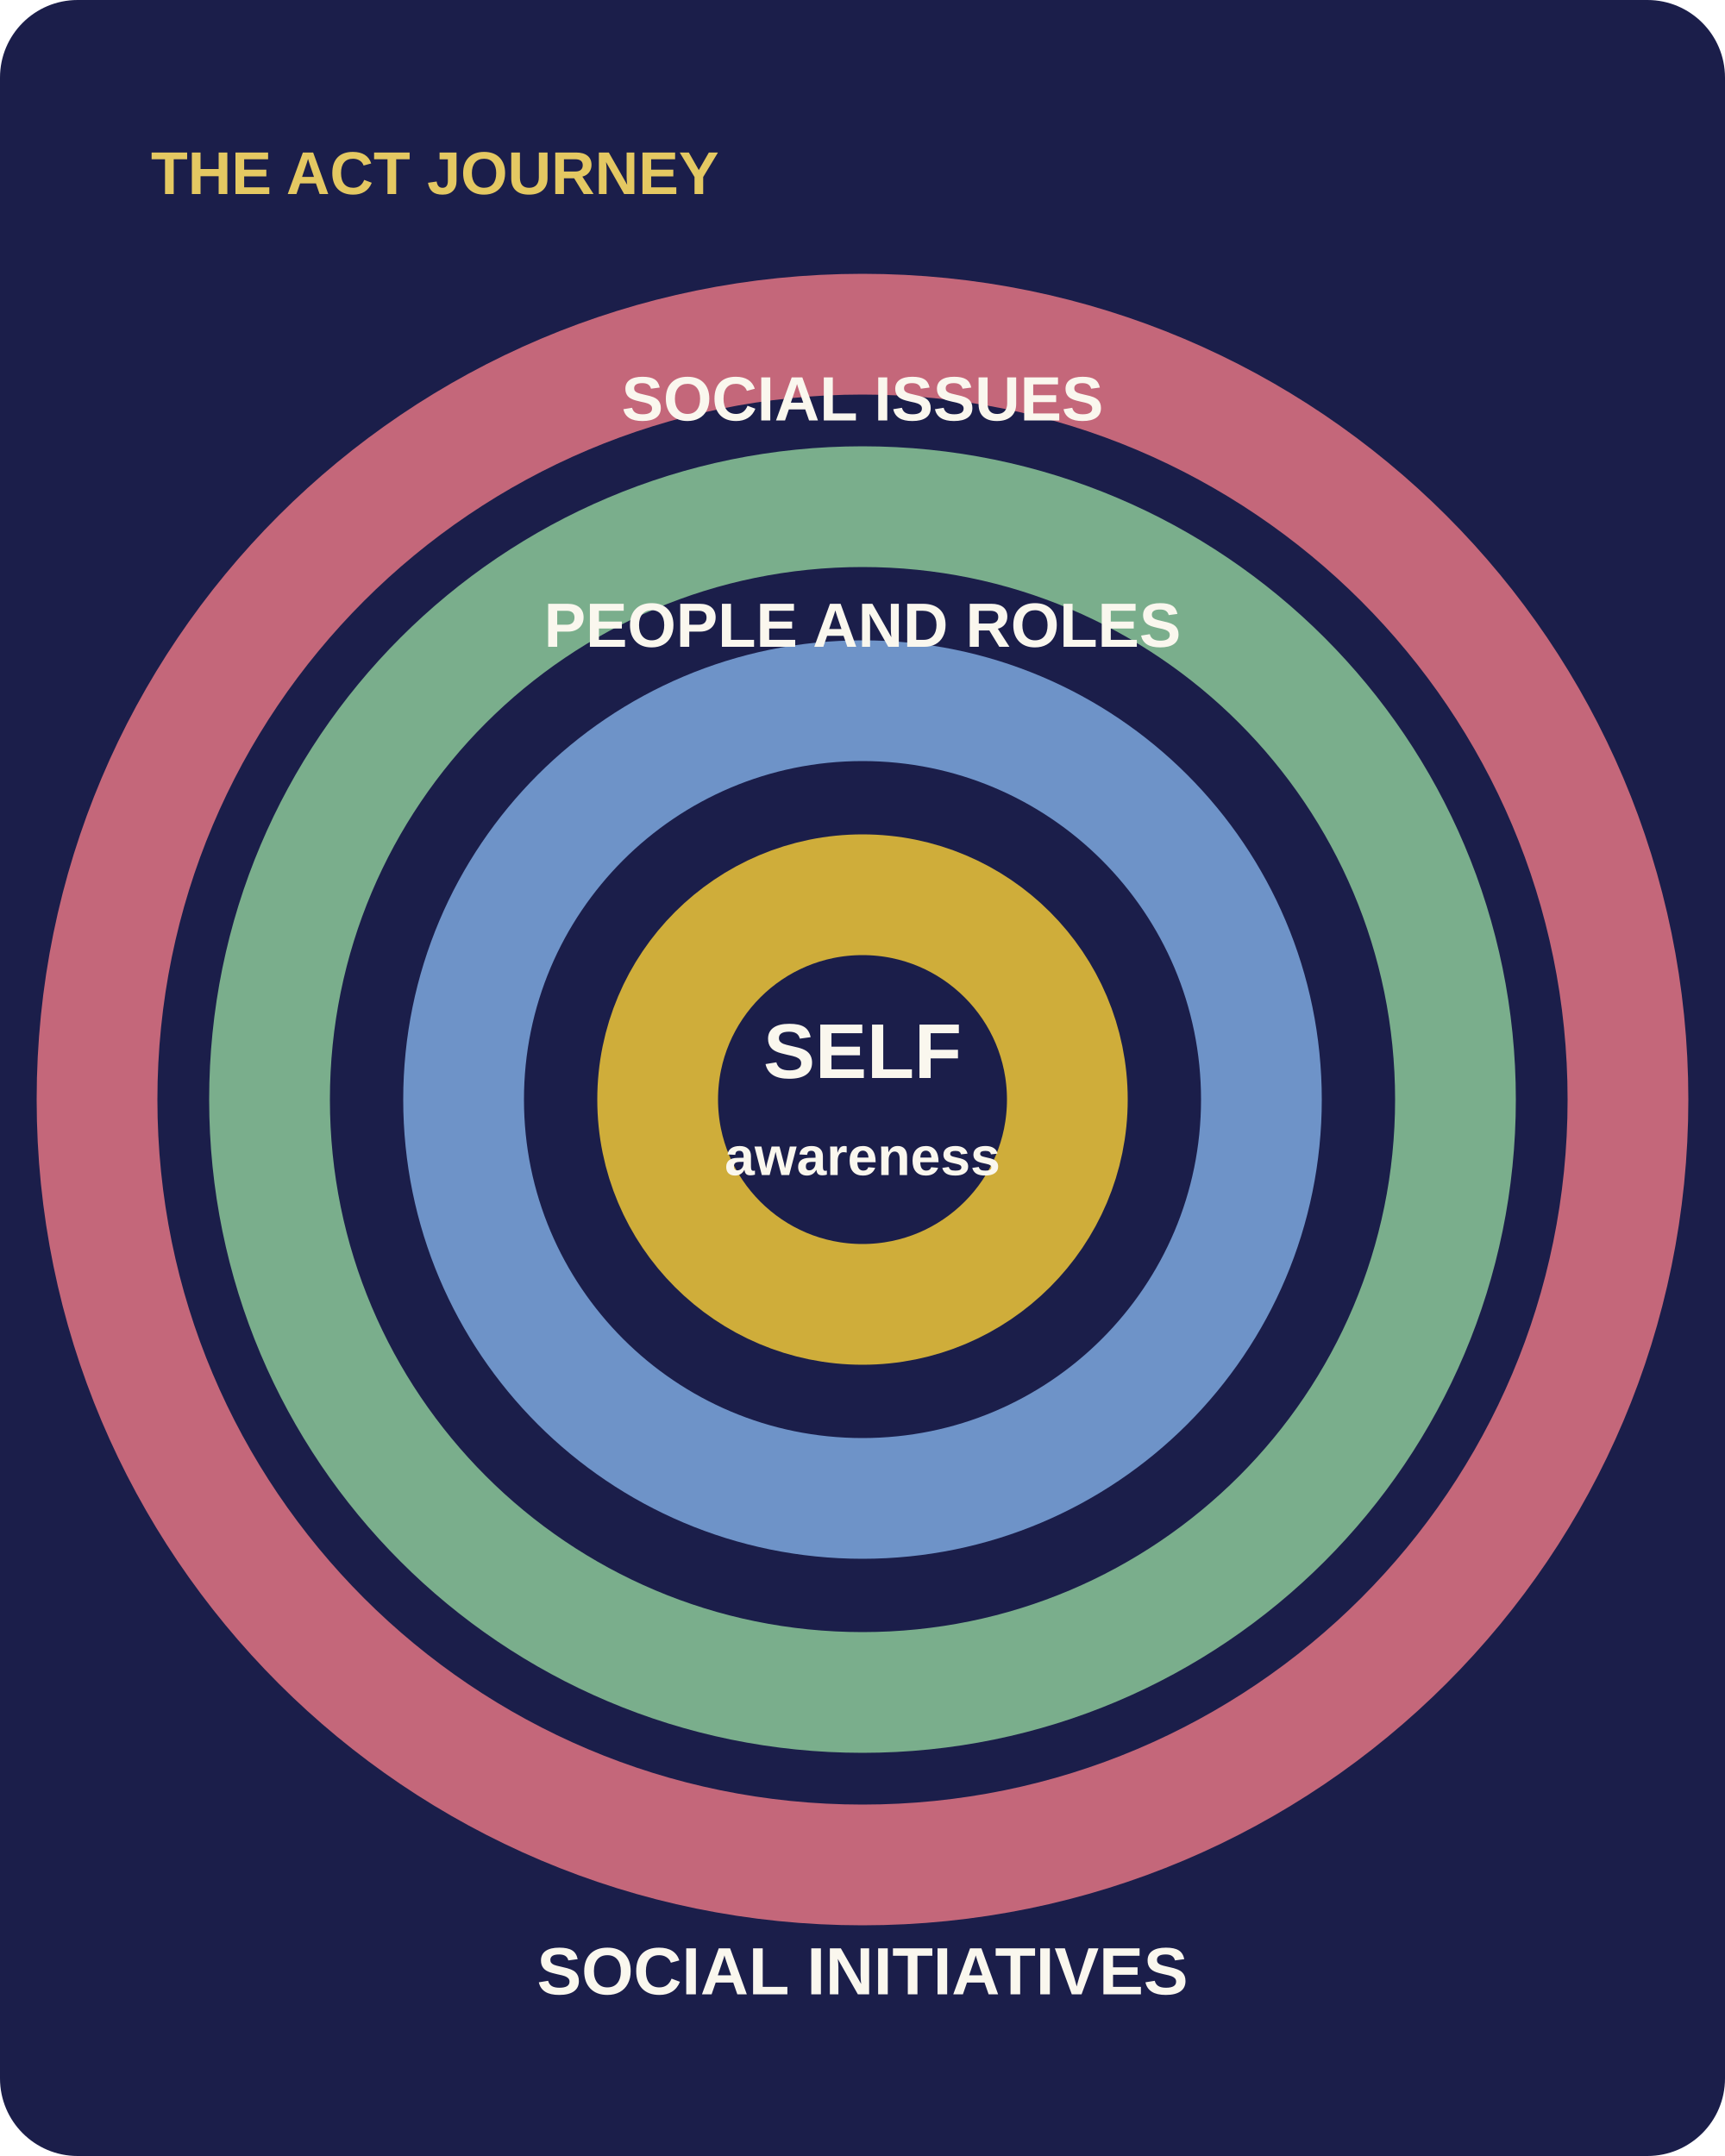
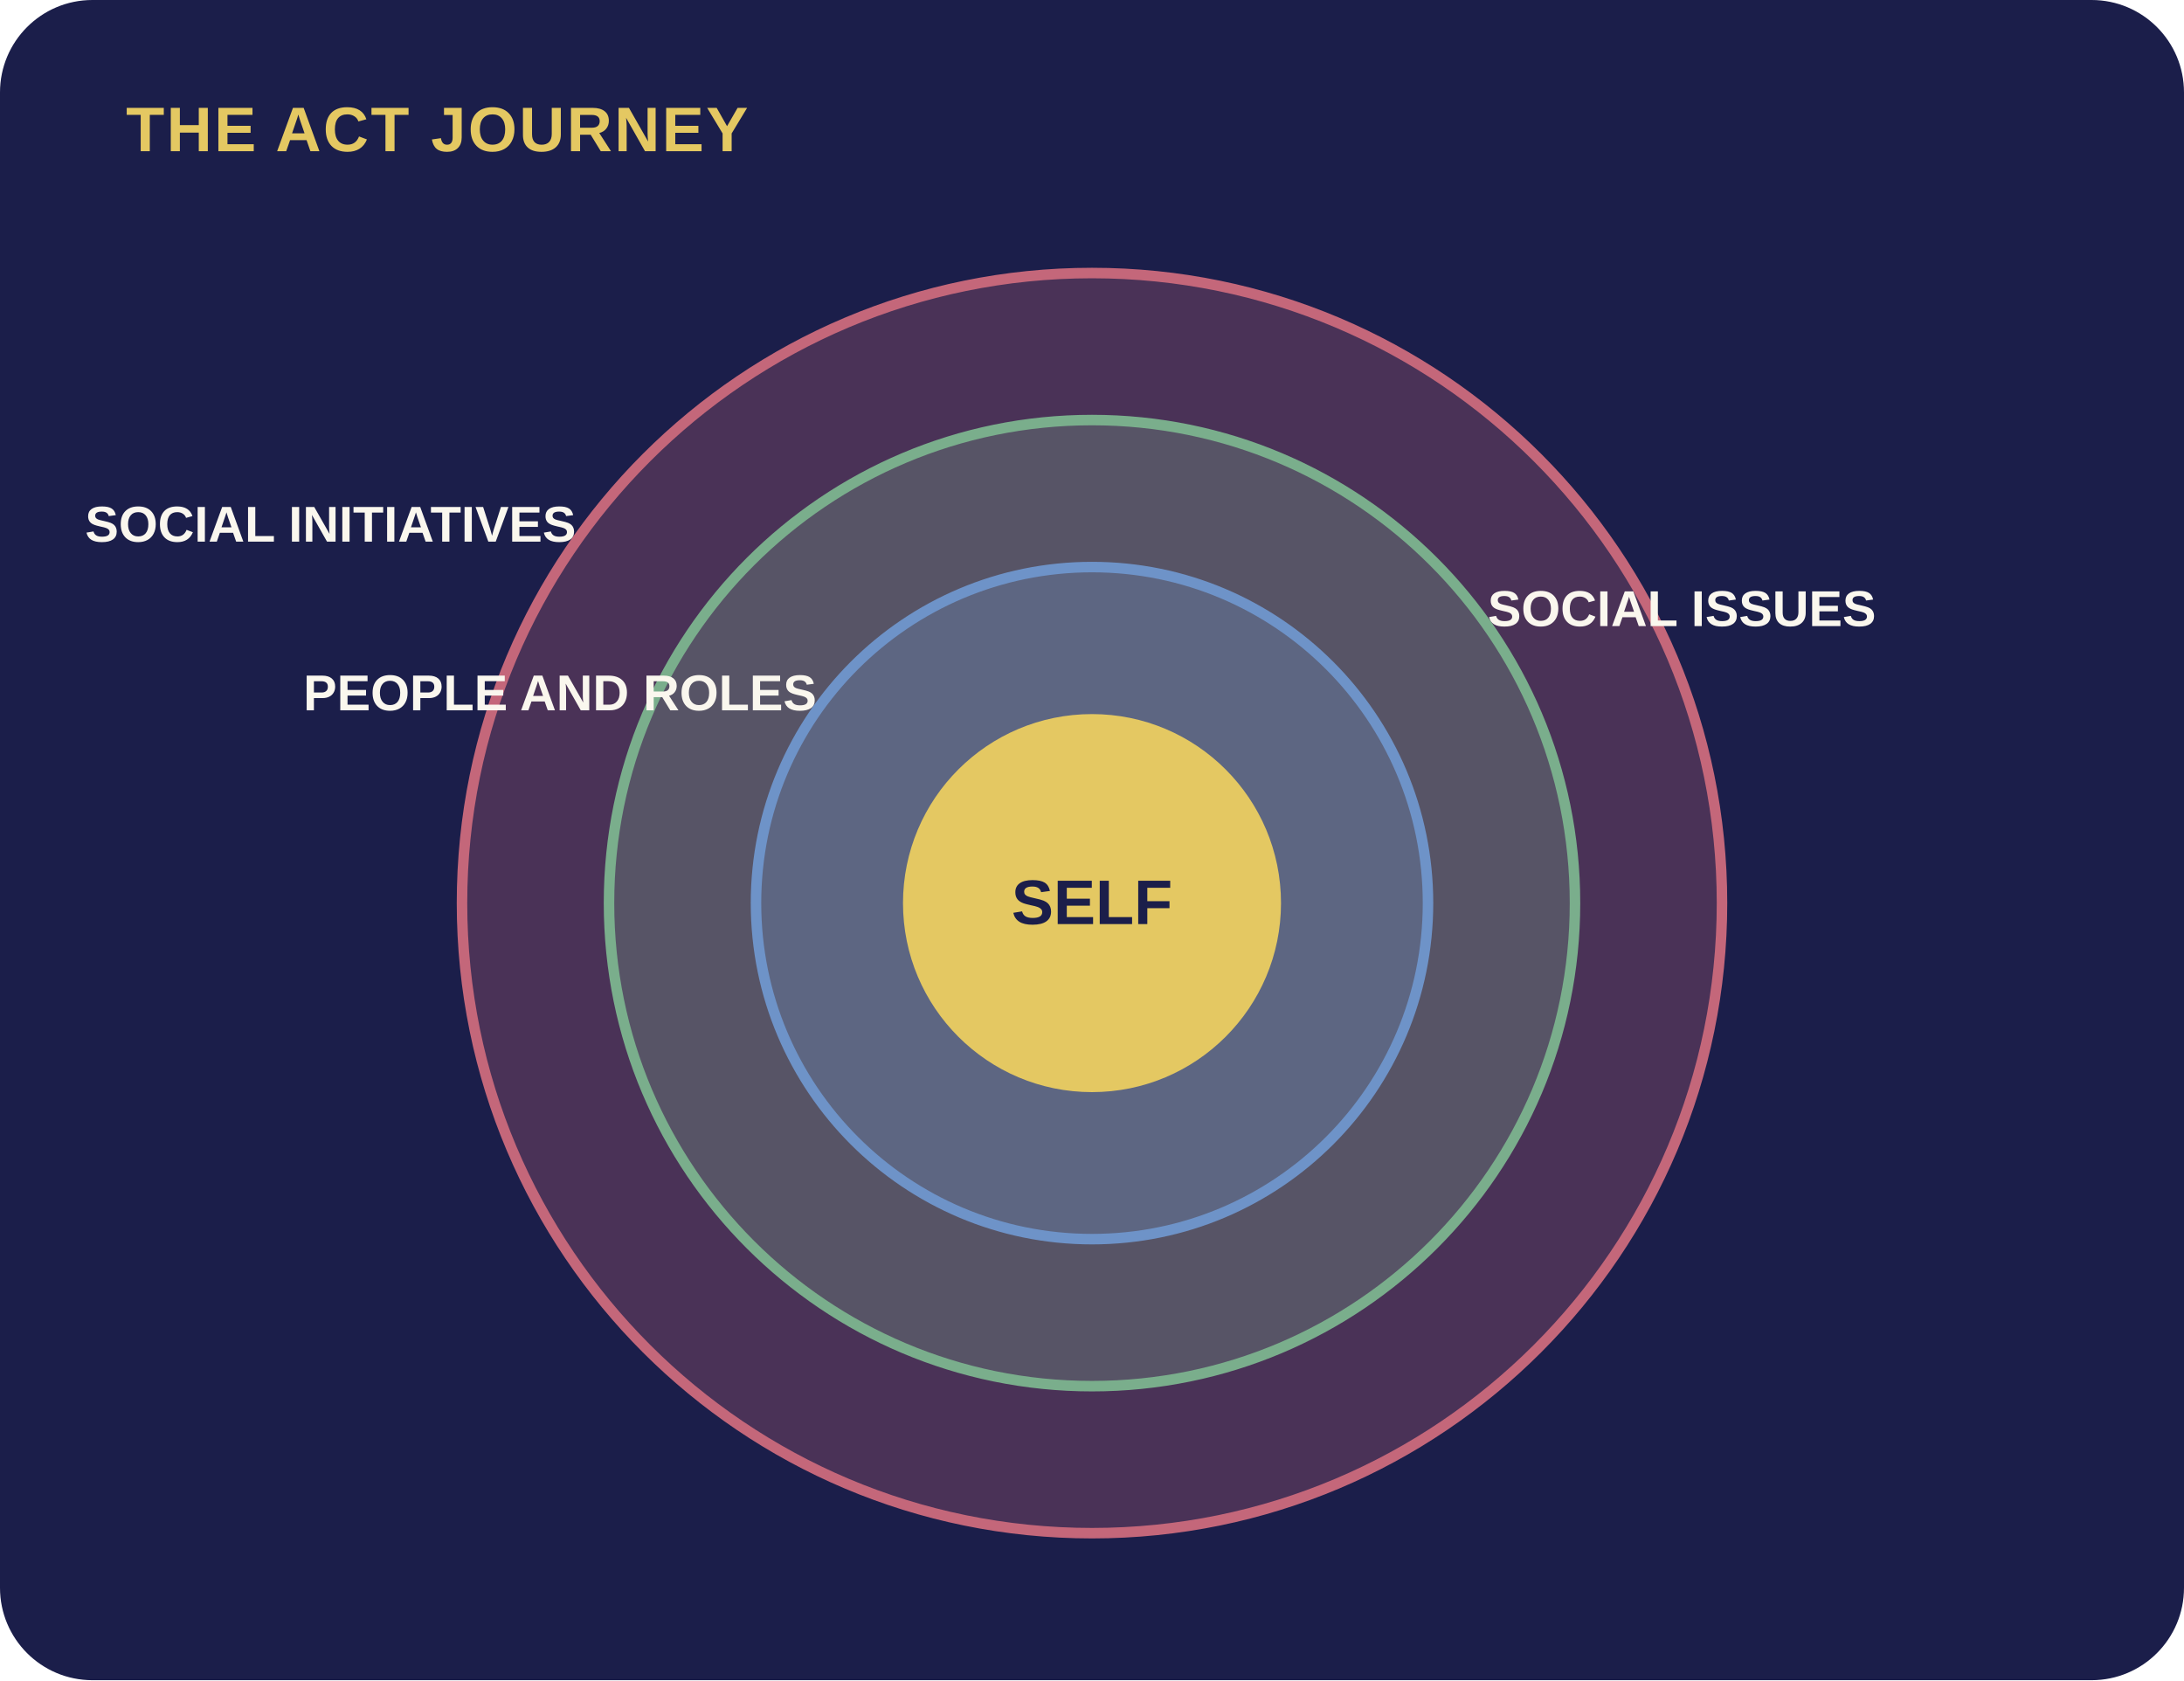
- <svg xmlns="http://www.w3.org/2000/svg" width="800" height="1000" viewBox="0 0 800 1000">
-   <rect width="800" height="1000" rx="36" fill="#1B1E4A" />
-   <style>text{font-family:Arial,sans-serif} .h{font-weight:800;fill:#FAF7EE} .b{fill:#D8D3C7} .g{fill:#E4C862} .line{stroke:#CFAD3A;stroke-width:8;fill:none;stroke-linecap:round;stroke-linejoin:round}</style>
-   <text class="g" x="70" y="90" font-size="28" font-weight="700">THE ACT JOURNEY</text>
-   <g fill="none" stroke-width="56">
-     <circle cx="400" cy="510" r="95" stroke="#CFAD3A" />
-     <circle cx="400" cy="510" r="185" stroke="#6E93C8" />
-     <circle cx="400" cy="510" r="275" stroke="#7AAE8C" />
-     <circle cx="400" cy="510" r="355" stroke="#C4677A" />
-   </g>
-   <g class="h" text-anchor="middle">
-     <text x="400" y="500" font-size="36">SELF</text>
-     <text x="400" y="545" font-size="25">awareness</text>
-     <text x="400" y="300" font-size="29">PEOPLE AND ROLES</text>
-     <text x="400" y="195" font-size="29">SOCIAL ISSUES</text>
-     <text x="400" y="925" font-size="31">SOCIAL INITIATIVES</text>
-   </g>
+ <svg xmlns="http://www.w3.org/2000/svg" width="1040" height="800" viewBox="0 0 1040 800">
+   <rect width="1040" height="800" rx="44" fill="#1B1E4A" />
+   <style>text{font-family:Arial,Helvetica,sans-serif} .title{fill:#E4C862;font-weight:800;letter-spacing:1px} .h{fill:#FAF7EE;font-weight:800} .b{fill:#FAF7EE}</style>
+   <text class="title" x="60" y="72" font-size="30">THE ACT JOURNEY</text>
+   <circle cx="520" cy="430" r="300" fill="#C4677A" fill-opacity="0.28" stroke="#C4677A" stroke-width="5" />
+   <circle cx="520" cy="430" r="230" fill="#7AAE8C" fill-opacity="0.28" stroke="#7AAE8C" stroke-width="5" />
+   <circle cx="520" cy="430" r="160" fill="#6E93C8" fill-opacity="0.28" stroke="#6E93C8" stroke-width="5" />
+   <circle cx="520" cy="430" r="90" fill="#E4C862" />
+   <text x="520" y="440" text-anchor="middle" font-size="30" font-weight="800" fill="#1B1E4A">SELF</text>
+   <text x="388.9" y="338.2" text-anchor="end" class="h" font-size="24" fill="#FAF7EE">PEOPLE AND ROLES</text>
+   <text x="708.4" y="298.1" text-anchor="start" class="h" font-size="24" fill="#FAF7EE">SOCIAL ISSUES</text>
+   <text x="274.3" y="257.9" text-anchor="end" class="h" font-size="24" fill="#FAF7EE">SOCIAL INITIATIVES</text>
</svg>
